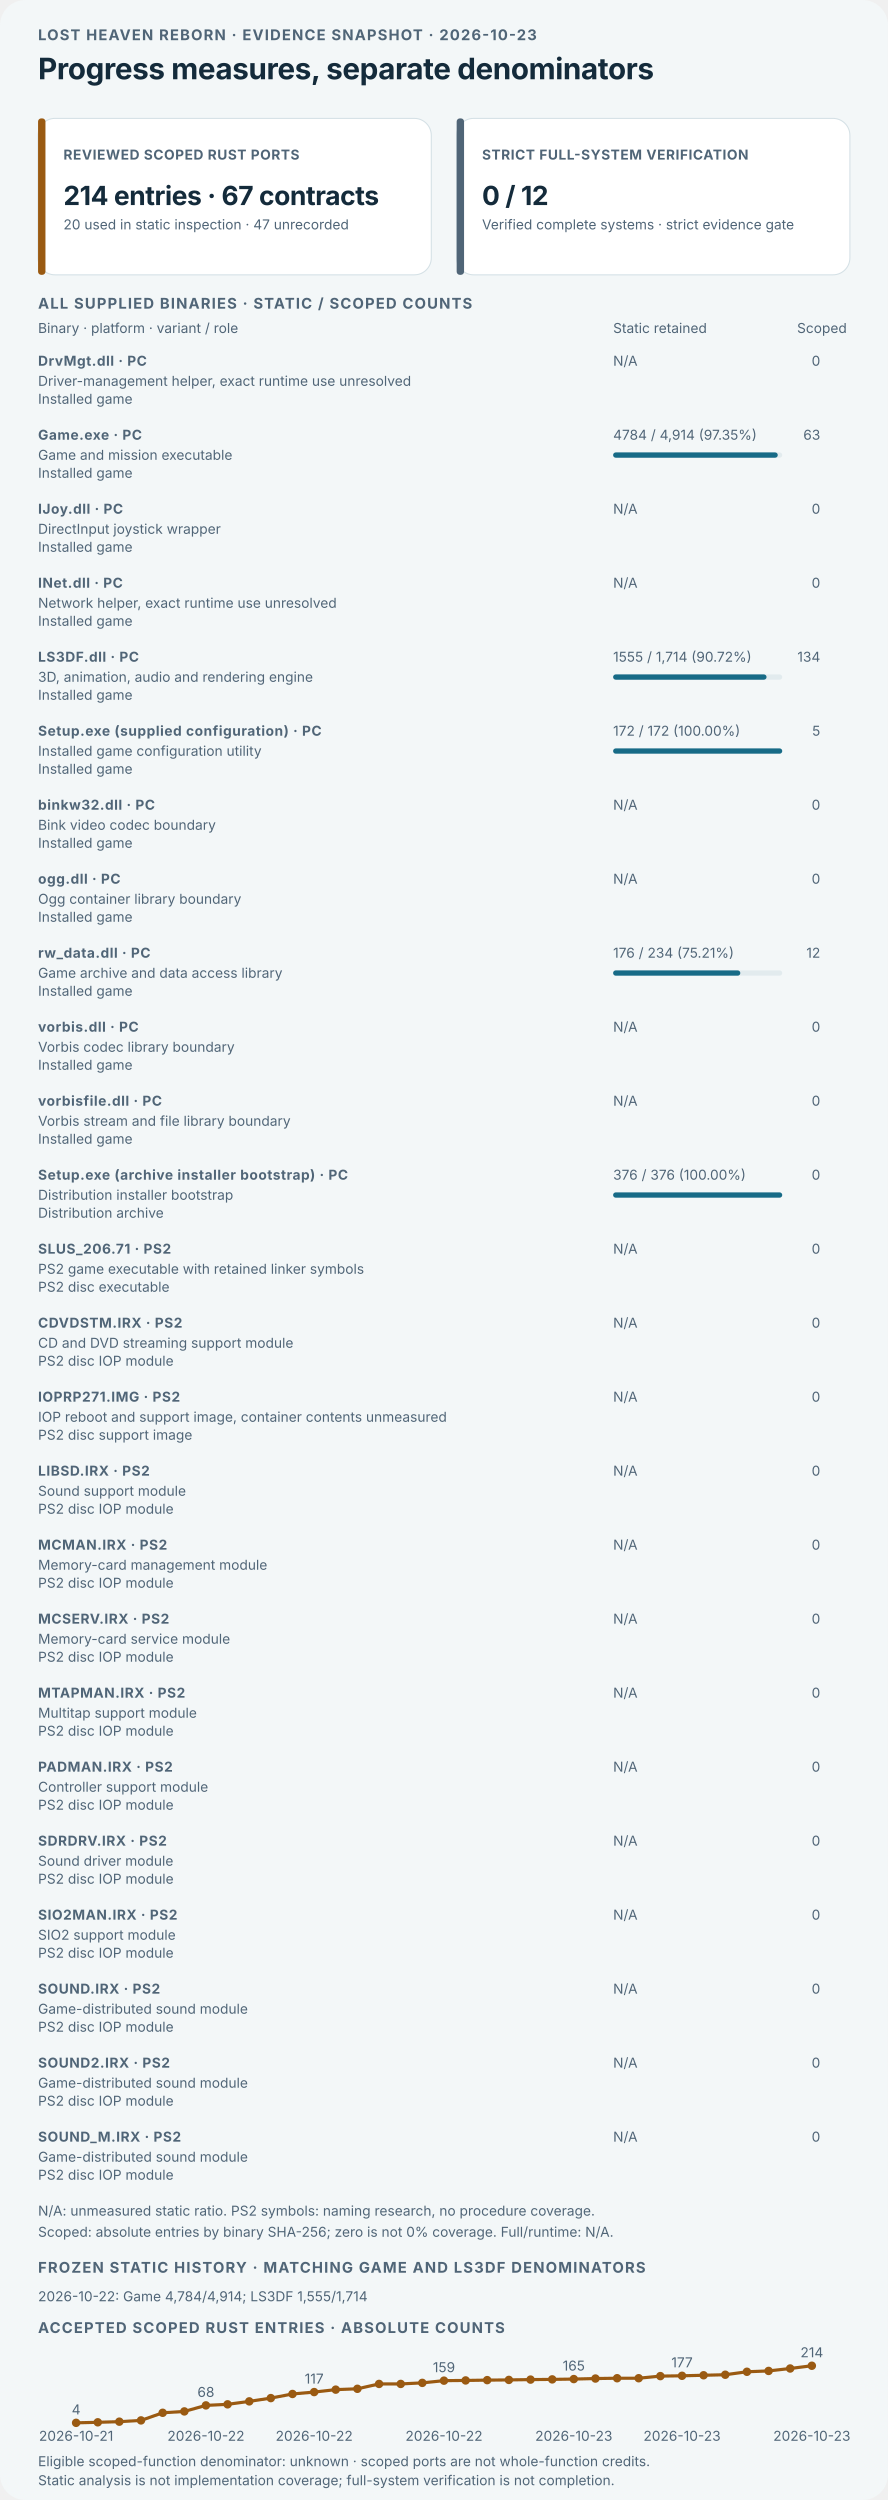
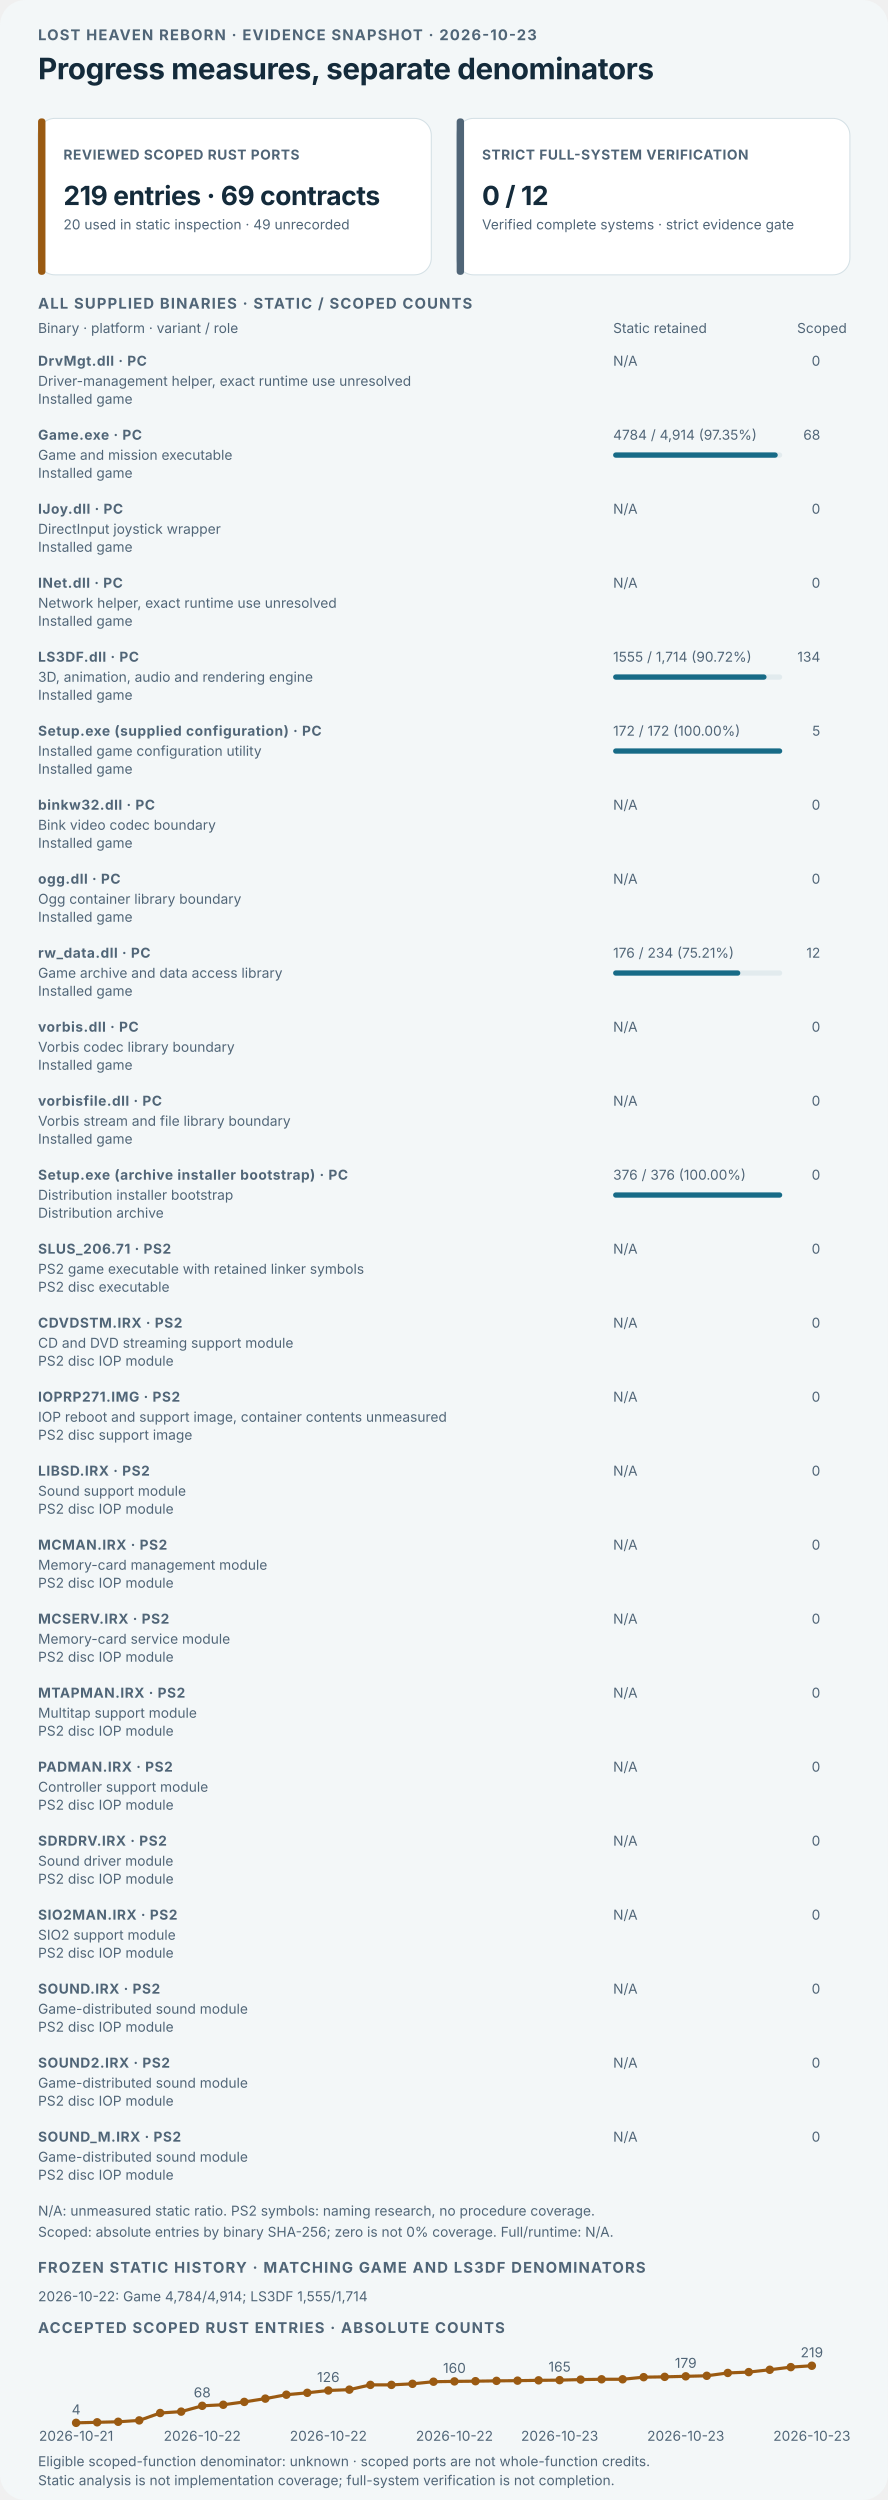
<svg xmlns="http://www.w3.org/2000/svg" viewBox="0 0 840 2365" role="img" aria-labelledby="dashboard-title dashboard-desc">
  <style>text{font-family:Inter,ui-sans-serif,system-ui,-apple-system,"Segoe UI",sans-serif;fill:#142b3b}.kicker{font-size:14px;font-weight:700;letter-spacing:1.1px;fill:#506577}.title{font-size:28px;font-weight:750;letter-spacing:-.35px}.label{font-size:13px;font-weight:750;letter-spacing:.5px;fill:#506577}.value{font-size:25px;font-weight:750;letter-spacing:-.4px}.detail,.history{font-size:13px;fill:#506577}.dark-bg{display:none}@media(prefers-color-scheme:dark){.light-bg{display:none}.dark-bg{display:inline}text{fill:#edf4f6}.kicker,.label,.detail,.history{fill:#b3c5ce}.card-bg{fill:#172b39;stroke:#3b5361}.bar-track{fill:#314957}}</style>
  <rect class="light-bg" width="840" height="2365" rx="24" fill="#f3f7f8" />
  <rect class="dark-bg" width="840" height="2365" rx="24" fill="#0d1b25" />
  <text x="36" y="38" class="kicker">LOST HEAVEN REBORN · EVIDENCE SNAPSHOT · 2026-10-23</text>
  <text x="36" y="75" class="title">Progress measures, separate denominators</text>
  <g>
    <rect class="card-bg" x="36" y="112" width="372" height="148" rx="16" fill="#ffffff" stroke="#d4e0e5" />
    <rect x="36" y="112" width="7" height="148" rx="3" fill="#9a5a12" />
    <text x="60" y="151" class="label">REVIEWED SCOPED RUST PORTS</text>
-     <text x="60" y="194" class="value">214 entries · 67 contracts</text>
-     <text x="60" y="217" class="detail">20 used in static inspection · 47 unrecorded</text>
+     <text x="60" y="194" class="value">219 entries · 69 contracts</text>
+     <text x="60" y="217" class="detail">20 used in static inspection · 49 unrecorded</text>
  </g>
  <g>
    <rect class="card-bg" x="432" y="112" width="372" height="148" rx="16" fill="#ffffff" stroke="#d4e0e5" />
    <rect x="432" y="112" width="7" height="148" rx="3" fill="#506577" />
    <text x="456" y="151" class="label">STRICT FULL-SYSTEM VERIFICATION</text>
    <text x="456" y="194" class="value">0 / 12</text>
    <text x="456" y="217" class="detail">Verified complete systems · strict evidence gate</text>
  </g>
  <text x="36" y="292" class="kicker">ALL SUPPLIED BINARIES · STATIC / SCOPED COUNTS</text>
  <text x="36" y="315" class="detail">Binary · platform · variant / role</text>
  <text x="580" y="315" class="detail">Static retained</text>
  <text x="754" y="315" class="detail">Scoped</text>
  <text x="36" y="346" class="label">DrvMgt.dll · PC</text>
  <text x="36" y="365" class="detail">Driver-management helper, exact runtime use unresolved</text>
  <text x="36" y="382" class="detail">Installed game</text>
  <text x="580" y="346" class="detail">N/A</text>
  <text x="776" y="346" text-anchor="end" class="detail">0</text>
  <text x="36" y="416" class="label">Game.exe · PC</text>
  <text x="36" y="435" class="detail">Game and mission executable</text>
  <text x="36" y="452" class="detail">Installed game</text>
  <text x="580" y="416" class="detail">4784 / 4,914 (97.35%)</text>
-   <text x="776" y="416" text-anchor="end" class="detail">63</text>
+   <text x="776" y="416" text-anchor="end" class="detail">68</text>
  <rect class="catalog-static-track bar-track" x="580" y="428" width="160" height="5" rx="2.5" fill="#e2ebee" />
  <rect class="catalog-static-fill" x="580" y="428" width="155.767" height="5" rx="2.5" fill="#176b87" />
  <text x="36" y="486" class="label">IJoy.dll · PC</text>
  <text x="36" y="505" class="detail">DirectInput joystick wrapper</text>
  <text x="36" y="522" class="detail">Installed game</text>
  <text x="580" y="486" class="detail">N/A</text>
  <text x="776" y="486" text-anchor="end" class="detail">0</text>
  <text x="36" y="556" class="label">INet.dll · PC</text>
  <text x="36" y="575" class="detail">Network helper, exact runtime use unresolved</text>
  <text x="36" y="592" class="detail">Installed game</text>
  <text x="580" y="556" class="detail">N/A</text>
  <text x="776" y="556" text-anchor="end" class="detail">0</text>
  <text x="36" y="626" class="label">LS3DF.dll · PC</text>
  <text x="36" y="645" class="detail">3D, animation, audio and rendering engine</text>
  <text x="36" y="662" class="detail">Installed game</text>
  <text x="580" y="626" class="detail">1555 / 1,714 (90.72%)</text>
  <text x="776" y="626" text-anchor="end" class="detail">134</text>
  <rect class="catalog-static-track bar-track" x="580" y="638" width="160" height="5" rx="2.5" fill="#e2ebee" />
  <rect class="catalog-static-fill" x="580" y="638" width="145.158" height="5" rx="2.5" fill="#176b87" />
  <text x="36" y="696" class="label">Setup.exe (supplied configuration) · PC</text>
  <text x="36" y="715" class="detail">Installed game configuration utility</text>
  <text x="36" y="732" class="detail">Installed game</text>
  <text x="580" y="696" class="detail">172 / 172 (100.00%)</text>
  <text x="776" y="696" text-anchor="end" class="detail">5</text>
  <rect class="catalog-static-track bar-track" x="580" y="708" width="160" height="5" rx="2.5" fill="#e2ebee" />
  <rect class="catalog-static-fill" x="580" y="708" width="160.000" height="5" rx="2.5" fill="#176b87" />
  <text x="36" y="766" class="label">binkw32.dll · PC</text>
  <text x="36" y="785" class="detail">Bink video codec boundary</text>
  <text x="36" y="802" class="detail">Installed game</text>
  <text x="580" y="766" class="detail">N/A</text>
  <text x="776" y="766" text-anchor="end" class="detail">0</text>
  <text x="36" y="836" class="label">ogg.dll · PC</text>
  <text x="36" y="855" class="detail">Ogg container library boundary</text>
  <text x="36" y="872" class="detail">Installed game</text>
  <text x="580" y="836" class="detail">N/A</text>
  <text x="776" y="836" text-anchor="end" class="detail">0</text>
  <text x="36" y="906" class="label">rw_data.dll · PC</text>
  <text x="36" y="925" class="detail">Game archive and data access library</text>
  <text x="36" y="942" class="detail">Installed game</text>
  <text x="580" y="906" class="detail">176 / 234 (75.21%)</text>
  <text x="776" y="906" text-anchor="end" class="detail">12</text>
  <rect class="catalog-static-track bar-track" x="580" y="918" width="160" height="5" rx="2.5" fill="#e2ebee" />
  <rect class="catalog-static-fill" x="580" y="918" width="120.342" height="5" rx="2.5" fill="#176b87" />
  <text x="36" y="976" class="label">vorbis.dll · PC</text>
  <text x="36" y="995" class="detail">Vorbis codec library boundary</text>
  <text x="36" y="1012" class="detail">Installed game</text>
  <text x="580" y="976" class="detail">N/A</text>
  <text x="776" y="976" text-anchor="end" class="detail">0</text>
  <text x="36" y="1046" class="label">vorbisfile.dll · PC</text>
  <text x="36" y="1065" class="detail">Vorbis stream and file library boundary</text>
  <text x="36" y="1082" class="detail">Installed game</text>
  <text x="580" y="1046" class="detail">N/A</text>
  <text x="776" y="1046" text-anchor="end" class="detail">0</text>
  <text x="36" y="1116" class="label">Setup.exe (archive installer bootstrap) · PC</text>
  <text x="36" y="1135" class="detail">Distribution installer bootstrap</text>
  <text x="36" y="1152" class="detail">Distribution archive</text>
  <text x="580" y="1116" class="detail">376 / 376 (100.00%)</text>
  <text x="776" y="1116" text-anchor="end" class="detail">0</text>
  <rect class="catalog-static-track bar-track" x="580" y="1128" width="160" height="5" rx="2.5" fill="#e2ebee" />
  <rect class="catalog-static-fill" x="580" y="1128" width="160.000" height="5" rx="2.5" fill="#176b87" />
  <text x="36" y="1186" class="label">SLUS_206.71 · PS2</text>
  <text x="36" y="1205" class="detail">PS2 game executable with retained linker symbols</text>
  <text x="36" y="1222" class="detail">PS2 disc executable</text>
  <text x="580" y="1186" class="detail">N/A</text>
  <text x="776" y="1186" text-anchor="end" class="detail">0</text>
  <text x="36" y="1256" class="label">CDVDSTM.IRX · PS2</text>
  <text x="36" y="1275" class="detail">CD and DVD streaming support module</text>
  <text x="36" y="1292" class="detail">PS2 disc IOP module</text>
  <text x="580" y="1256" class="detail">N/A</text>
  <text x="776" y="1256" text-anchor="end" class="detail">0</text>
  <text x="36" y="1326" class="label">IOPRP271.IMG · PS2</text>
  <text x="36" y="1345" class="detail">IOP reboot and support image, container contents unmeasured</text>
  <text x="36" y="1362" class="detail">PS2 disc support image</text>
  <text x="580" y="1326" class="detail">N/A</text>
  <text x="776" y="1326" text-anchor="end" class="detail">0</text>
  <text x="36" y="1396" class="label">LIBSD.IRX · PS2</text>
  <text x="36" y="1415" class="detail">Sound support module</text>
  <text x="36" y="1432" class="detail">PS2 disc IOP module</text>
  <text x="580" y="1396" class="detail">N/A</text>
  <text x="776" y="1396" text-anchor="end" class="detail">0</text>
  <text x="36" y="1466" class="label">MCMAN.IRX · PS2</text>
  <text x="36" y="1485" class="detail">Memory-card management module</text>
  <text x="36" y="1502" class="detail">PS2 disc IOP module</text>
  <text x="580" y="1466" class="detail">N/A</text>
  <text x="776" y="1466" text-anchor="end" class="detail">0</text>
  <text x="36" y="1536" class="label">MCSERV.IRX · PS2</text>
  <text x="36" y="1555" class="detail">Memory-card service module</text>
  <text x="36" y="1572" class="detail">PS2 disc IOP module</text>
  <text x="580" y="1536" class="detail">N/A</text>
  <text x="776" y="1536" text-anchor="end" class="detail">0</text>
  <text x="36" y="1606" class="label">MTAPMAN.IRX · PS2</text>
  <text x="36" y="1625" class="detail">Multitap support module</text>
  <text x="36" y="1642" class="detail">PS2 disc IOP module</text>
  <text x="580" y="1606" class="detail">N/A</text>
  <text x="776" y="1606" text-anchor="end" class="detail">0</text>
  <text x="36" y="1676" class="label">PADMAN.IRX · PS2</text>
  <text x="36" y="1695" class="detail">Controller support module</text>
  <text x="36" y="1712" class="detail">PS2 disc IOP module</text>
  <text x="580" y="1676" class="detail">N/A</text>
  <text x="776" y="1676" text-anchor="end" class="detail">0</text>
  <text x="36" y="1746" class="label">SDRDRV.IRX · PS2</text>
  <text x="36" y="1765" class="detail">Sound driver module</text>
  <text x="36" y="1782" class="detail">PS2 disc IOP module</text>
  <text x="580" y="1746" class="detail">N/A</text>
  <text x="776" y="1746" text-anchor="end" class="detail">0</text>
  <text x="36" y="1816" class="label">SIO2MAN.IRX · PS2</text>
  <text x="36" y="1835" class="detail">SIO2 support module</text>
  <text x="36" y="1852" class="detail">PS2 disc IOP module</text>
  <text x="580" y="1816" class="detail">N/A</text>
  <text x="776" y="1816" text-anchor="end" class="detail">0</text>
  <text x="36" y="1886" class="label">SOUND.IRX · PS2</text>
  <text x="36" y="1905" class="detail">Game-distributed sound module</text>
  <text x="36" y="1922" class="detail">PS2 disc IOP module</text>
  <text x="580" y="1886" class="detail">N/A</text>
  <text x="776" y="1886" text-anchor="end" class="detail">0</text>
  <text x="36" y="1956" class="label">SOUND2.IRX · PS2</text>
  <text x="36" y="1975" class="detail">Game-distributed sound module</text>
  <text x="36" y="1992" class="detail">PS2 disc IOP module</text>
  <text x="580" y="1956" class="detail">N/A</text>
  <text x="776" y="1956" text-anchor="end" class="detail">0</text>
  <text x="36" y="2026" class="label">SOUND_M.IRX · PS2</text>
  <text x="36" y="2045" class="detail">Game-distributed sound module</text>
  <text x="36" y="2062" class="detail">PS2 disc IOP module</text>
  <text x="580" y="2026" class="detail">N/A</text>
  <text x="776" y="2026" text-anchor="end" class="detail">0</text>
  <text x="36" y="2096" class="detail">N/A: unmeasured static ratio. PS2 symbols: naming research, no procedure coverage.</text>
  <text x="36" y="2116" class="detail">Scoped: absolute entries by binary SHA-256; zero is not 0% coverage. Full/runtime: N/A.</text>
  <text x="36" y="2150" class="kicker">FROZEN STATIC HISTORY · MATCHING GAME AND LS3DF DENOMINATORS</text>
  <text x="36" y="2177" class="history">2026-10-22: Game 4,784/4,914; LS3DF 1,555/1,714</text>
  <text x="36" y="2207" class="kicker">ACCEPTED SCOPED RUST ENTRIES · ABSOLUTE COUNTS</text>
-   <polyline points="72.0,2292.0 92.5,2291.5 112.9,2290.9 133.4,2289.7 153.9,2282.5 174.4,2281.2 194.8,2275.5 215.3,2274.5 235.8,2271.7 256.2,2268.6 276.7,2264.7 297.2,2262.9 317.6,2260.6 338.1,2259.8 358.6,2255.2 379.1,2255.2 399.5,2254.2 420.0,2252.1 440.5,2251.9 460.9,2251.6 481.4,2251.4 501.9,2251.1 522.4,2250.9 542.8,2250.6 563.3,2250.1 583.8,2249.8 604.2,2249.8 624.7,2247.8 645.2,2247.5 665.6,2247.0 686.1,2246.5 706.6,2243.7 727.1,2242.9 747.5,2240.6 768.0,2238.0" fill="none" stroke="#9a5a12" stroke-width="3" stroke-linecap="round" stroke-linejoin="round" />
+   <polyline points="72.0,2292.0 91.9,2291.5 111.8,2291.0 131.7,2289.7 151.5,2282.7 171.4,2281.4 191.3,2275.9 211.2,2274.9 231.1,2272.2 251.0,2269.1 270.9,2265.4 290.7,2263.6 310.6,2261.4 330.5,2260.6 350.4,2256.1 370.3,2256.1 390.2,2255.1 410.1,2253.1 429.9,2252.8 449.8,2252.6 469.7,2252.3 489.6,2252.1 509.5,2251.8 529.4,2251.6 549.3,2251.1 569.1,2250.8 589.0,2250.8 608.9,2248.8 628.8,2248.5 648.7,2248.0 668.6,2247.5 688.5,2244.8 708.3,2244.0 728.2,2241.8 748.1,2239.3 768.0,2238.0" fill="none" stroke="#9a5a12" stroke-width="3" stroke-linecap="round" stroke-linejoin="round" />
  <circle cx="72.0" cy="2292.0" r="4" fill="#9a5a12" />
  <text x="72.0" y="2284.0" text-anchor="middle" class="history">4</text>
  <text x="72.0" y="2309" text-anchor="middle" class="history">2026-10-21</text>
-   <circle cx="92.5" cy="2291.5" r="4" fill="#9a5a12" />
-   <circle cx="112.9" cy="2290.9" r="4" fill="#9a5a12" />
-   <circle cx="133.4" cy="2289.7" r="4" fill="#9a5a12" />
-   <circle cx="153.9" cy="2282.5" r="4" fill="#9a5a12" />
-   <circle cx="174.4" cy="2281.2" r="4" fill="#9a5a12" />
-   <circle cx="194.8" cy="2275.5" r="4" fill="#9a5a12" />
-   <text x="194.8" y="2267.5" text-anchor="middle" class="history">68</text>
-   <text x="194.8" y="2309" text-anchor="middle" class="history">2026-10-22</text>
-   <circle cx="215.3" cy="2274.5" r="4" fill="#9a5a12" />
-   <circle cx="235.8" cy="2271.7" r="4" fill="#9a5a12" />
-   <circle cx="256.2" cy="2268.6" r="4" fill="#9a5a12" />
-   <circle cx="276.7" cy="2264.7" r="4" fill="#9a5a12" />
-   <circle cx="297.2" cy="2262.9" r="4" fill="#9a5a12" />
-   <text x="297.2" y="2254.9" text-anchor="middle" class="history">117</text>
-   <text x="297.2" y="2309" text-anchor="middle" class="history">2026-10-22</text>
-   <circle cx="317.6" cy="2260.6" r="4" fill="#9a5a12" />
-   <circle cx="338.1" cy="2259.8" r="4" fill="#9a5a12" />
-   <circle cx="358.6" cy="2255.2" r="4" fill="#9a5a12" />
-   <circle cx="379.1" cy="2255.2" r="4" fill="#9a5a12" />
-   <circle cx="399.5" cy="2254.2" r="4" fill="#9a5a12" />
-   <circle cx="420.0" cy="2252.1" r="4" fill="#9a5a12" />
-   <text x="420.0" y="2244.1" text-anchor="middle" class="history">159</text>
-   <text x="420.0" y="2309" text-anchor="middle" class="history">2026-10-22</text>
-   <circle cx="440.5" cy="2251.9" r="4" fill="#9a5a12" />
-   <circle cx="460.9" cy="2251.6" r="4" fill="#9a5a12" />
-   <circle cx="481.4" cy="2251.4" r="4" fill="#9a5a12" />
-   <circle cx="501.9" cy="2251.1" r="4" fill="#9a5a12" />
-   <circle cx="522.4" cy="2250.9" r="4" fill="#9a5a12" />
-   <circle cx="542.8" cy="2250.6" r="4" fill="#9a5a12" />
-   <text x="542.8" y="2242.6" text-anchor="middle" class="history">165</text>
-   <text x="542.8" y="2309" text-anchor="middle" class="history">2026-10-23</text>
-   <circle cx="563.3" cy="2250.1" r="4" fill="#9a5a12" />
-   <circle cx="583.8" cy="2249.8" r="4" fill="#9a5a12" />
-   <circle cx="604.2" cy="2249.8" r="4" fill="#9a5a12" />
-   <circle cx="624.7" cy="2247.8" r="4" fill="#9a5a12" />
-   <circle cx="645.2" cy="2247.5" r="4" fill="#9a5a12" />
-   <text x="645.2" y="2239.5" text-anchor="middle" class="history">177</text>
-   <text x="645.2" y="2309" text-anchor="middle" class="history">2026-10-23</text>
-   <circle cx="665.6" cy="2247.0" r="4" fill="#9a5a12" />
-   <circle cx="686.1" cy="2246.5" r="4" fill="#9a5a12" />
-   <circle cx="706.6" cy="2243.7" r="4" fill="#9a5a12" />
-   <circle cx="727.1" cy="2242.9" r="4" fill="#9a5a12" />
-   <circle cx="747.5" cy="2240.6" r="4" fill="#9a5a12" />
+   <circle cx="91.9" cy="2291.5" r="4" fill="#9a5a12" />
+   <circle cx="111.8" cy="2291.0" r="4" fill="#9a5a12" />
+   <circle cx="131.7" cy="2289.7" r="4" fill="#9a5a12" />
+   <circle cx="151.5" cy="2282.7" r="4" fill="#9a5a12" />
+   <circle cx="171.4" cy="2281.4" r="4" fill="#9a5a12" />
+   <circle cx="191.3" cy="2275.9" r="4" fill="#9a5a12" />
+   <text x="191.3" y="2267.9" text-anchor="middle" class="history">68</text>
+   <text x="191.3" y="2309" text-anchor="middle" class="history">2026-10-22</text>
+   <circle cx="211.2" cy="2274.9" r="4" fill="#9a5a12" />
+   <circle cx="231.1" cy="2272.2" r="4" fill="#9a5a12" />
+   <circle cx="251.0" cy="2269.1" r="4" fill="#9a5a12" />
+   <circle cx="270.9" cy="2265.4" r="4" fill="#9a5a12" />
+   <circle cx="290.7" cy="2263.6" r="4" fill="#9a5a12" />
+   <circle cx="310.6" cy="2261.4" r="4" fill="#9a5a12" />
+   <text x="310.6" y="2253.4" text-anchor="middle" class="history">126</text>
+   <text x="310.6" y="2309" text-anchor="middle" class="history">2026-10-22</text>
+   <circle cx="330.5" cy="2260.6" r="4" fill="#9a5a12" />
+   <circle cx="350.4" cy="2256.1" r="4" fill="#9a5a12" />
+   <circle cx="370.3" cy="2256.1" r="4" fill="#9a5a12" />
+   <circle cx="390.2" cy="2255.1" r="4" fill="#9a5a12" />
+   <circle cx="410.1" cy="2253.1" r="4" fill="#9a5a12" />
+   <circle cx="429.9" cy="2252.8" r="4" fill="#9a5a12" />
+   <text x="429.9" y="2244.8" text-anchor="middle" class="history">160</text>
+   <text x="429.9" y="2309" text-anchor="middle" class="history">2026-10-22</text>
+   <circle cx="449.8" cy="2252.6" r="4" fill="#9a5a12" />
+   <circle cx="469.7" cy="2252.3" r="4" fill="#9a5a12" />
+   <circle cx="489.6" cy="2252.1" r="4" fill="#9a5a12" />
+   <circle cx="509.5" cy="2251.8" r="4" fill="#9a5a12" />
+   <circle cx="529.4" cy="2251.6" r="4" fill="#9a5a12" />
+   <text x="529.4" y="2243.6" text-anchor="middle" class="history">165</text>
+   <text x="529.4" y="2309" text-anchor="middle" class="history">2026-10-23</text>
+   <circle cx="549.3" cy="2251.1" r="4" fill="#9a5a12" />
+   <circle cx="569.1" cy="2250.8" r="4" fill="#9a5a12" />
+   <circle cx="589.0" cy="2250.8" r="4" fill="#9a5a12" />
+   <circle cx="608.9" cy="2248.8" r="4" fill="#9a5a12" />
+   <circle cx="628.8" cy="2248.5" r="4" fill="#9a5a12" />
+   <circle cx="648.7" cy="2248.0" r="4" fill="#9a5a12" />
+   <text x="648.7" y="2240.0" text-anchor="middle" class="history">179</text>
+   <text x="648.7" y="2309" text-anchor="middle" class="history">2026-10-23</text>
+   <circle cx="668.6" cy="2247.5" r="4" fill="#9a5a12" />
+   <circle cx="688.5" cy="2244.8" r="4" fill="#9a5a12" />
+   <circle cx="708.3" cy="2244.0" r="4" fill="#9a5a12" />
+   <circle cx="728.2" cy="2241.8" r="4" fill="#9a5a12" />
+   <circle cx="748.1" cy="2239.3" r="4" fill="#9a5a12" />
  <circle cx="768.0" cy="2238.0" r="4" fill="#9a5a12" />
-   <text x="768.0" y="2230.0" text-anchor="middle" class="history">214</text>
+   <text x="768.0" y="2230.0" text-anchor="middle" class="history">219</text>
  <text x="768.0" y="2309" text-anchor="middle" class="history">2026-10-23</text>
  <text x="36" y="2333" class="detail">Eligible scoped-function denominator: unknown · scoped ports are not whole-function credits.</text>
  <text x="36" y="2351" class="detail">Static analysis is not implementation coverage; full-system verification is not completion.</text>
</svg>
